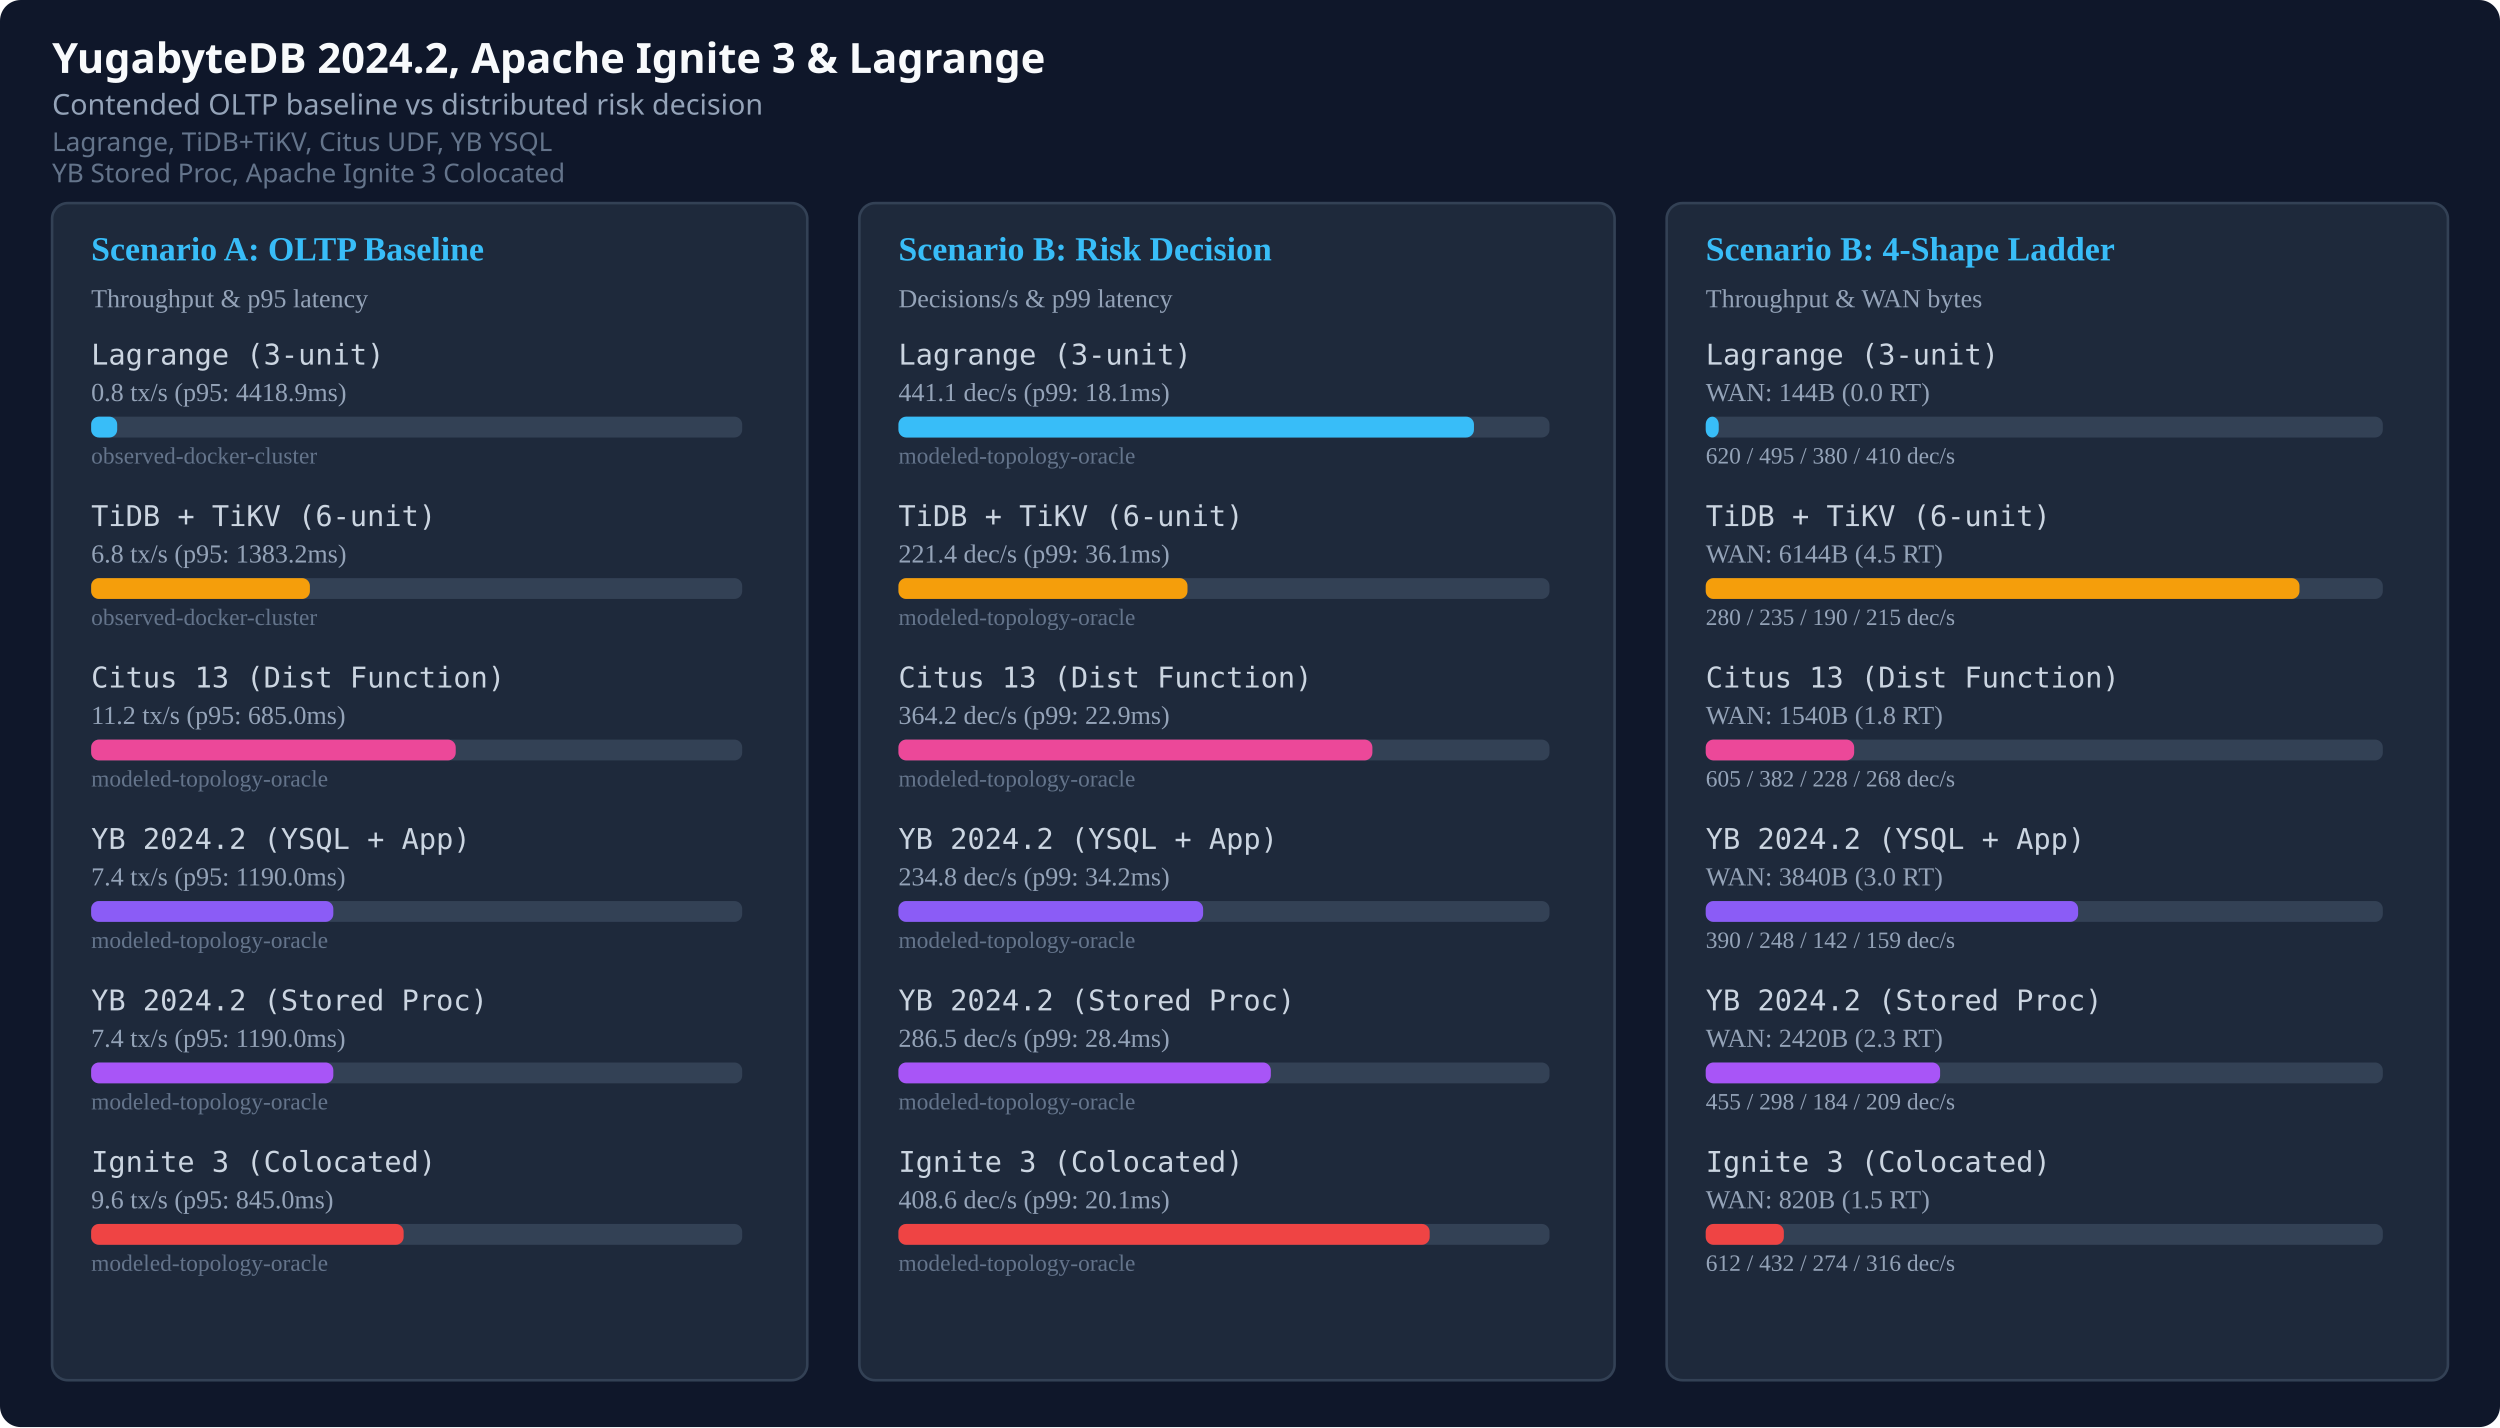
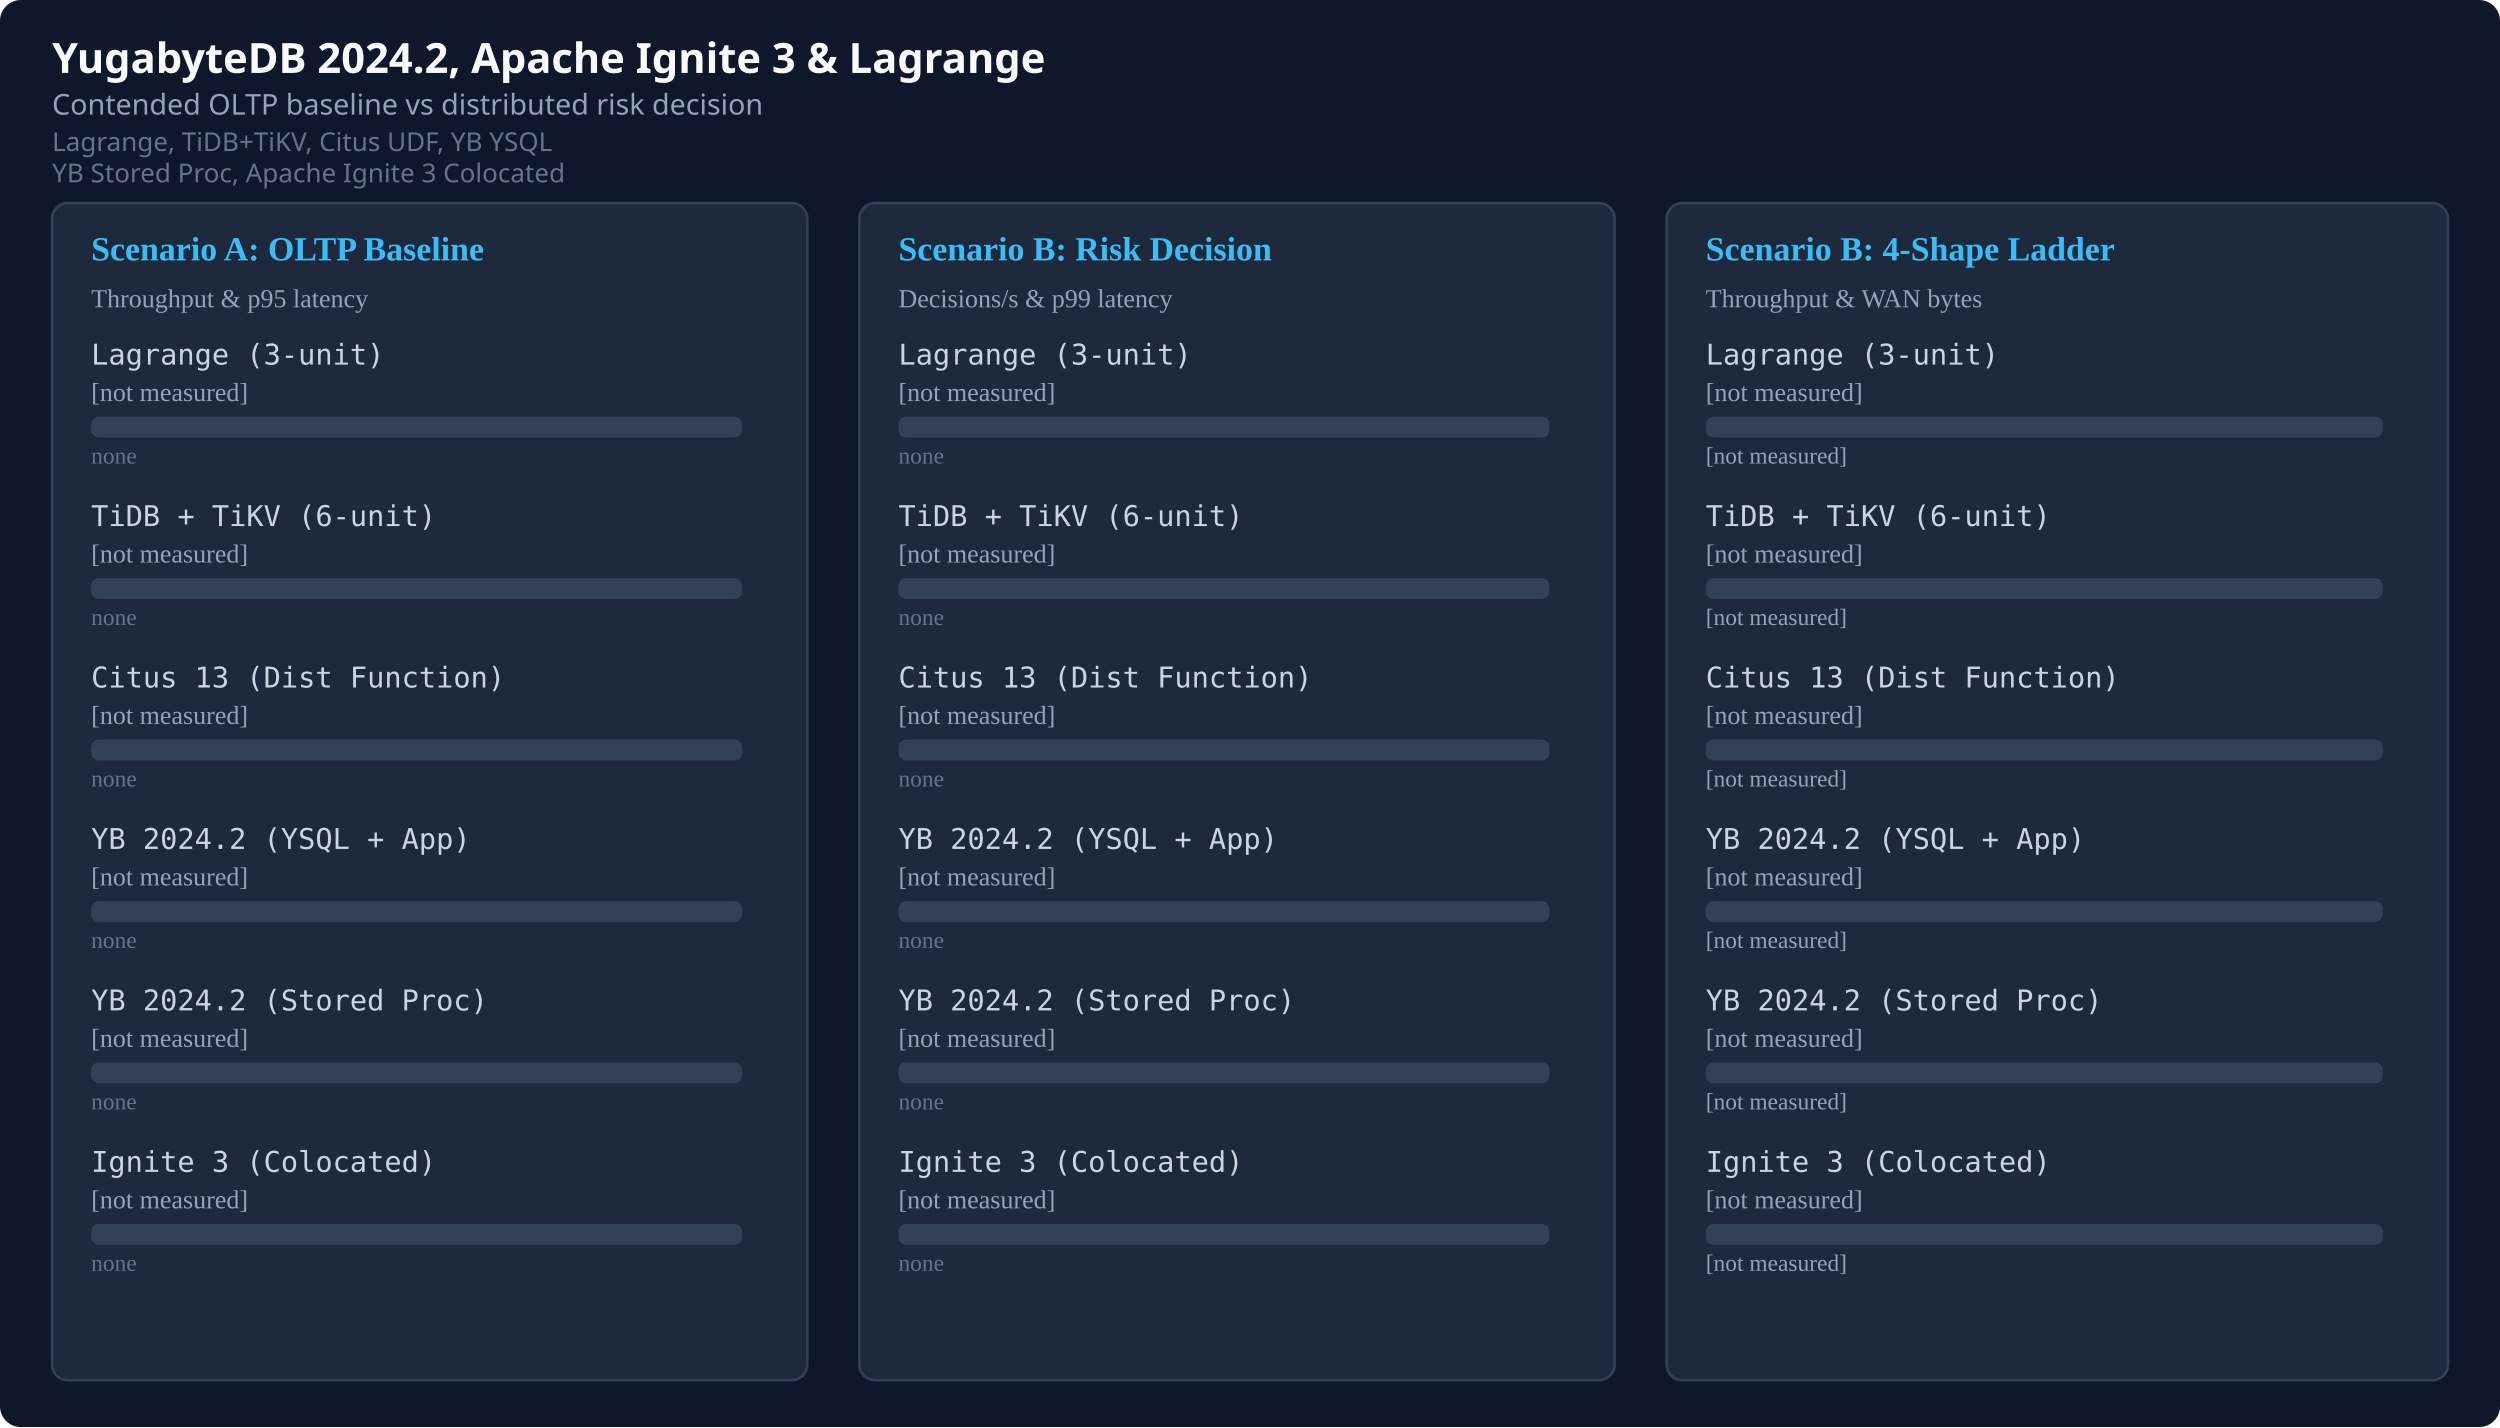
<svg xmlns="http://www.w3.org/2000/svg" viewBox="0 0 960 548" width="960" height="548">
  <rect width="960" height="548" fill="#0f172a" rx="8" />
  <text x="20" y="28" fill="#f8fafc" font-size="16" font-family="system-ui, sans-serif" font-weight="bold">YugabyteDB 2024.2, Apache Ignite 3 &amp; Lagrange</text>
  <text x="20" y="44" fill="#94a3b8" font-size="11" font-family="system-ui, sans-serif">Contended OLTP baseline vs distributed risk decision</text>
  <text x="20" y="58" fill="#64748b" font-size="10" font-family="system-ui, sans-serif">Lagrange, TiDB+TiKV, Citus UDF, YB YSQL</text>
  <text x="20" y="70" fill="#64748b" font-size="10" font-family="system-ui, sans-serif">YB Stored Proc, Apache Ignite 3 Colocated</text>
  <rect x="20" y="78" width="290" height="452" fill="#1e293b" rx="6" stroke="#334155" />
  <a href="tidb-reference-scenarios.md#scenario-a-tidb-oltp-baseline">
    <text x="35" y="100" fill="#38bdf8" font-size="13" font-weight="bold">Scenario A: OLTP Baseline</text>
  </a>
  <text x="35" y="118" fill="#94a3b8" font-size="10">Throughput &amp; p95 latency</text>
  <rect x="330" y="78" width="290" height="452" fill="#1e293b" rx="6" stroke="#334155" />
  <a href="tidb-reference-scenarios.md#scenario-b-tidb-distributed-risk-decision">
    <text x="345" y="100" fill="#38bdf8" font-size="13" font-weight="bold">Scenario B: Risk Decision</text>
  </a>
  <text x="345" y="118" fill="#94a3b8" font-size="10">Decisions/s &amp; p99 latency</text>
  <rect x="640" y="78" width="300" height="452" fill="#1e293b" rx="6" stroke="#334155" />
  <text x="655" y="100" fill="#38bdf8" font-size="13" font-weight="bold">Scenario B: 4-Shape Ladder</text>
  <text x="655" y="118" fill="#94a3b8" font-size="10">Throughput &amp; WAN bytes</text>
  <text x="35" y="140" fill="#cbd5e1" font-size="11" font-family="monospace">Lagrange (3-unit)</text>
-   <text x="35" y="154" fill="#94a3b8" font-size="10">0.8 tx/s (p95: 4418.9ms)</text>
+   <text x="35" y="154" fill="#94a3b8" font-size="10">[not measured]</text>
  <rect x="35" y="160" width="250" height="8" fill="#334155" rx="3" />
-   <rect x="35" y="160" width="10" height="8" fill="#38bdf8" rx="3" />
-   <text x="35" y="178" fill="#64748b" font-size="9">observed-docker-cluster</text>
+   <text x="35" y="178" fill="#64748b" font-size="9">none</text>
  <text x="345" y="140" fill="#cbd5e1" font-size="11" font-family="monospace">Lagrange (3-unit)</text>
-   <text x="345" y="154" fill="#94a3b8" font-size="10">441.1 dec/s (p99: 18.1ms)</text>
+   <text x="345" y="154" fill="#94a3b8" font-size="10">[not measured]</text>
  <rect x="345" y="160" width="250" height="8" fill="#334155" rx="3" />
-   <rect x="345" y="160" width="221" height="8" fill="#38bdf8" rx="3" />
-   <text x="345" y="178" fill="#64748b" font-size="9">modeled-topology-oracle</text>
+   <text x="345" y="178" fill="#64748b" font-size="9">none</text>
  <text x="655" y="140" fill="#cbd5e1" font-size="11" font-family="monospace">Lagrange (3-unit)</text>
-   <text x="655" y="154" fill="#94a3b8" font-size="10">WAN: 144B (0.0 RT)</text>
+   <text x="655" y="154" fill="#94a3b8" font-size="10">[not measured]</text>
  <rect x="655" y="160" width="260" height="8" fill="#334155" rx="3" />
-   <rect x="655" y="160" width="5" height="8" fill="#38bdf8" rx="3" />
-   <text x="655" y="178" fill="#94a3b8" font-size="9">620 / 495 / 380 / 410 dec/s</text>
+   <text x="655" y="178" fill="#94a3b8" font-size="9">[not measured]</text>
  <text x="35" y="202" fill="#cbd5e1" font-size="11" font-family="monospace">TiDB + TiKV (6-unit)</text>
-   <text x="35" y="216" fill="#94a3b8" font-size="10">6.8 tx/s (p95: 1383.2ms)</text>
+   <text x="35" y="216" fill="#94a3b8" font-size="10">[not measured]</text>
  <rect x="35" y="222" width="250" height="8" fill="#334155" rx="3" />
-   <rect x="35" y="222" width="84" height="8" fill="#f59e0b" rx="3" />
-   <text x="35" y="240" fill="#64748b" font-size="9">observed-docker-cluster</text>
+   <text x="35" y="240" fill="#64748b" font-size="9">none</text>
  <text x="345" y="202" fill="#cbd5e1" font-size="11" font-family="monospace">TiDB + TiKV (6-unit)</text>
-   <text x="345" y="216" fill="#94a3b8" font-size="10">221.4 dec/s (p99: 36.1ms)</text>
+   <text x="345" y="216" fill="#94a3b8" font-size="10">[not measured]</text>
  <rect x="345" y="222" width="250" height="8" fill="#334155" rx="3" />
-   <rect x="345" y="222" width="111" height="8" fill="#f59e0b" rx="3" />
-   <text x="345" y="240" fill="#64748b" font-size="9">modeled-topology-oracle</text>
+   <text x="345" y="240" fill="#64748b" font-size="9">none</text>
  <text x="655" y="202" fill="#cbd5e1" font-size="11" font-family="monospace">TiDB + TiKV (6-unit)</text>
-   <text x="655" y="216" fill="#94a3b8" font-size="10">WAN: 6144B (4.5 RT)</text>
+   <text x="655" y="216" fill="#94a3b8" font-size="10">[not measured]</text>
  <rect x="655" y="222" width="260" height="8" fill="#334155" rx="3" />
-   <rect x="655" y="222" width="228" height="8" fill="#f59e0b" rx="3" />
-   <text x="655" y="240" fill="#94a3b8" font-size="9">280 / 235 / 190 / 215 dec/s</text>
+   <text x="655" y="240" fill="#94a3b8" font-size="9">[not measured]</text>
  <text x="35" y="264" fill="#cbd5e1" font-size="11" font-family="monospace">Citus 13 (Dist Function)</text>
-   <text x="35" y="278" fill="#94a3b8" font-size="10">11.2 tx/s (p95: 685.0ms)</text>
+   <text x="35" y="278" fill="#94a3b8" font-size="10">[not measured]</text>
  <rect x="35" y="284" width="250" height="8" fill="#334155" rx="3" />
-   <rect x="35" y="284" width="140" height="8" fill="#ec4899" rx="3" />
-   <text x="35" y="302" fill="#64748b" font-size="9">modeled-topology-oracle</text>
+   <text x="35" y="302" fill="#64748b" font-size="9">none</text>
  <text x="345" y="264" fill="#cbd5e1" font-size="11" font-family="monospace">Citus 13 (Dist Function)</text>
-   <text x="345" y="278" fill="#94a3b8" font-size="10">364.2 dec/s (p99: 22.9ms)</text>
+   <text x="345" y="278" fill="#94a3b8" font-size="10">[not measured]</text>
  <rect x="345" y="284" width="250" height="8" fill="#334155" rx="3" />
-   <rect x="345" y="284" width="182" height="8" fill="#ec4899" rx="3" />
-   <text x="345" y="302" fill="#64748b" font-size="9">modeled-topology-oracle</text>
+   <text x="345" y="302" fill="#64748b" font-size="9">none</text>
  <text x="655" y="264" fill="#cbd5e1" font-size="11" font-family="monospace">Citus 13 (Dist Function)</text>
-   <text x="655" y="278" fill="#94a3b8" font-size="10">WAN: 1540B (1.8 RT)</text>
+   <text x="655" y="278" fill="#94a3b8" font-size="10">[not measured]</text>
  <rect x="655" y="284" width="260" height="8" fill="#334155" rx="3" />
-   <rect x="655" y="284" width="57" height="8" fill="#ec4899" rx="3" />
-   <text x="655" y="302" fill="#94a3b8" font-size="9">605 / 382 / 228 / 268 dec/s</text>
+   <text x="655" y="302" fill="#94a3b8" font-size="9">[not measured]</text>
  <text x="35" y="326" fill="#cbd5e1" font-size="11" font-family="monospace">YB 2024.2 (YSQL + App)</text>
-   <text x="35" y="340" fill="#94a3b8" font-size="10">7.4 tx/s (p95: 1190.0ms)</text>
+   <text x="35" y="340" fill="#94a3b8" font-size="10">[not measured]</text>
  <rect x="35" y="346" width="250" height="8" fill="#334155" rx="3" />
-   <rect x="35" y="346" width="93" height="8" fill="#8b5cf6" rx="3" />
-   <text x="35" y="364" fill="#64748b" font-size="9">modeled-topology-oracle</text>
+   <text x="35" y="364" fill="#64748b" font-size="9">none</text>
  <text x="345" y="326" fill="#cbd5e1" font-size="11" font-family="monospace">YB 2024.2 (YSQL + App)</text>
-   <text x="345" y="340" fill="#94a3b8" font-size="10">234.8 dec/s (p99: 34.2ms)</text>
+   <text x="345" y="340" fill="#94a3b8" font-size="10">[not measured]</text>
  <rect x="345" y="346" width="250" height="8" fill="#334155" rx="3" />
-   <rect x="345" y="346" width="117" height="8" fill="#8b5cf6" rx="3" />
-   <text x="345" y="364" fill="#64748b" font-size="9">modeled-topology-oracle</text>
+   <text x="345" y="364" fill="#64748b" font-size="9">none</text>
  <text x="655" y="326" fill="#cbd5e1" font-size="11" font-family="monospace">YB 2024.2 (YSQL + App)</text>
-   <text x="655" y="340" fill="#94a3b8" font-size="10">WAN: 3840B (3.0 RT)</text>
+   <text x="655" y="340" fill="#94a3b8" font-size="10">[not measured]</text>
  <rect x="655" y="346" width="260" height="8" fill="#334155" rx="3" />
-   <rect x="655" y="346" width="143" height="8" fill="#8b5cf6" rx="3" />
-   <text x="655" y="364" fill="#94a3b8" font-size="9">390 / 248 / 142 / 159 dec/s</text>
+   <text x="655" y="364" fill="#94a3b8" font-size="9">[not measured]</text>
  <text x="35" y="388" fill="#cbd5e1" font-size="11" font-family="monospace">YB 2024.2 (Stored Proc)</text>
-   <text x="35" y="402" fill="#94a3b8" font-size="10">7.4 tx/s (p95: 1190.0ms)</text>
+   <text x="35" y="402" fill="#94a3b8" font-size="10">[not measured]</text>
  <rect x="35" y="408" width="250" height="8" fill="#334155" rx="3" />
-   <rect x="35" y="408" width="93" height="8" fill="#a855f7" rx="3" />
-   <text x="35" y="426" fill="#64748b" font-size="9">modeled-topology-oracle</text>
+   <text x="35" y="426" fill="#64748b" font-size="9">none</text>
  <text x="345" y="388" fill="#cbd5e1" font-size="11" font-family="monospace">YB 2024.2 (Stored Proc)</text>
-   <text x="345" y="402" fill="#94a3b8" font-size="10">286.5 dec/s (p99: 28.4ms)</text>
+   <text x="345" y="402" fill="#94a3b8" font-size="10">[not measured]</text>
  <rect x="345" y="408" width="250" height="8" fill="#334155" rx="3" />
-   <rect x="345" y="408" width="143" height="8" fill="#a855f7" rx="3" />
-   <text x="345" y="426" fill="#64748b" font-size="9">modeled-topology-oracle</text>
+   <text x="345" y="426" fill="#64748b" font-size="9">none</text>
  <text x="655" y="388" fill="#cbd5e1" font-size="11" font-family="monospace">YB 2024.2 (Stored Proc)</text>
-   <text x="655" y="402" fill="#94a3b8" font-size="10">WAN: 2420B (2.3 RT)</text>
+   <text x="655" y="402" fill="#94a3b8" font-size="10">[not measured]</text>
  <rect x="655" y="408" width="260" height="8" fill="#334155" rx="3" />
-   <rect x="655" y="408" width="90" height="8" fill="#a855f7" rx="3" />
-   <text x="655" y="426" fill="#94a3b8" font-size="9">455 / 298 / 184 / 209 dec/s</text>
+   <text x="655" y="426" fill="#94a3b8" font-size="9">[not measured]</text>
  <text x="35" y="450" fill="#cbd5e1" font-size="11" font-family="monospace">Ignite 3 (Colocated)</text>
-   <text x="35" y="464" fill="#94a3b8" font-size="10">9.6 tx/s (p95: 845.0ms)</text>
+   <text x="35" y="464" fill="#94a3b8" font-size="10">[not measured]</text>
  <rect x="35" y="470" width="250" height="8" fill="#334155" rx="3" />
-   <rect x="35" y="470" width="120" height="8" fill="#ef4444" rx="3" />
-   <text x="35" y="488" fill="#64748b" font-size="9">modeled-topology-oracle</text>
+   <text x="35" y="488" fill="#64748b" font-size="9">none</text>
  <text x="345" y="450" fill="#cbd5e1" font-size="11" font-family="monospace">Ignite 3 (Colocated)</text>
-   <text x="345" y="464" fill="#94a3b8" font-size="10">408.6 dec/s (p99: 20.1ms)</text>
+   <text x="345" y="464" fill="#94a3b8" font-size="10">[not measured]</text>
  <rect x="345" y="470" width="250" height="8" fill="#334155" rx="3" />
-   <rect x="345" y="470" width="204" height="8" fill="#ef4444" rx="3" />
-   <text x="345" y="488" fill="#64748b" font-size="9">modeled-topology-oracle</text>
+   <text x="345" y="488" fill="#64748b" font-size="9">none</text>
  <text x="655" y="450" fill="#cbd5e1" font-size="11" font-family="monospace">Ignite 3 (Colocated)</text>
-   <text x="655" y="464" fill="#94a3b8" font-size="10">WAN: 820B (1.5 RT)</text>
+   <text x="655" y="464" fill="#94a3b8" font-size="10">[not measured]</text>
  <rect x="655" y="470" width="260" height="8" fill="#334155" rx="3" />
-   <rect x="655" y="470" width="30" height="8" fill="#ef4444" rx="3" />
-   <text x="655" y="488" fill="#94a3b8" font-size="9">612 / 432 / 274 / 316 dec/s</text>
+   <text x="655" y="488" fill="#94a3b8" font-size="9">[not measured]</text>
</svg>
